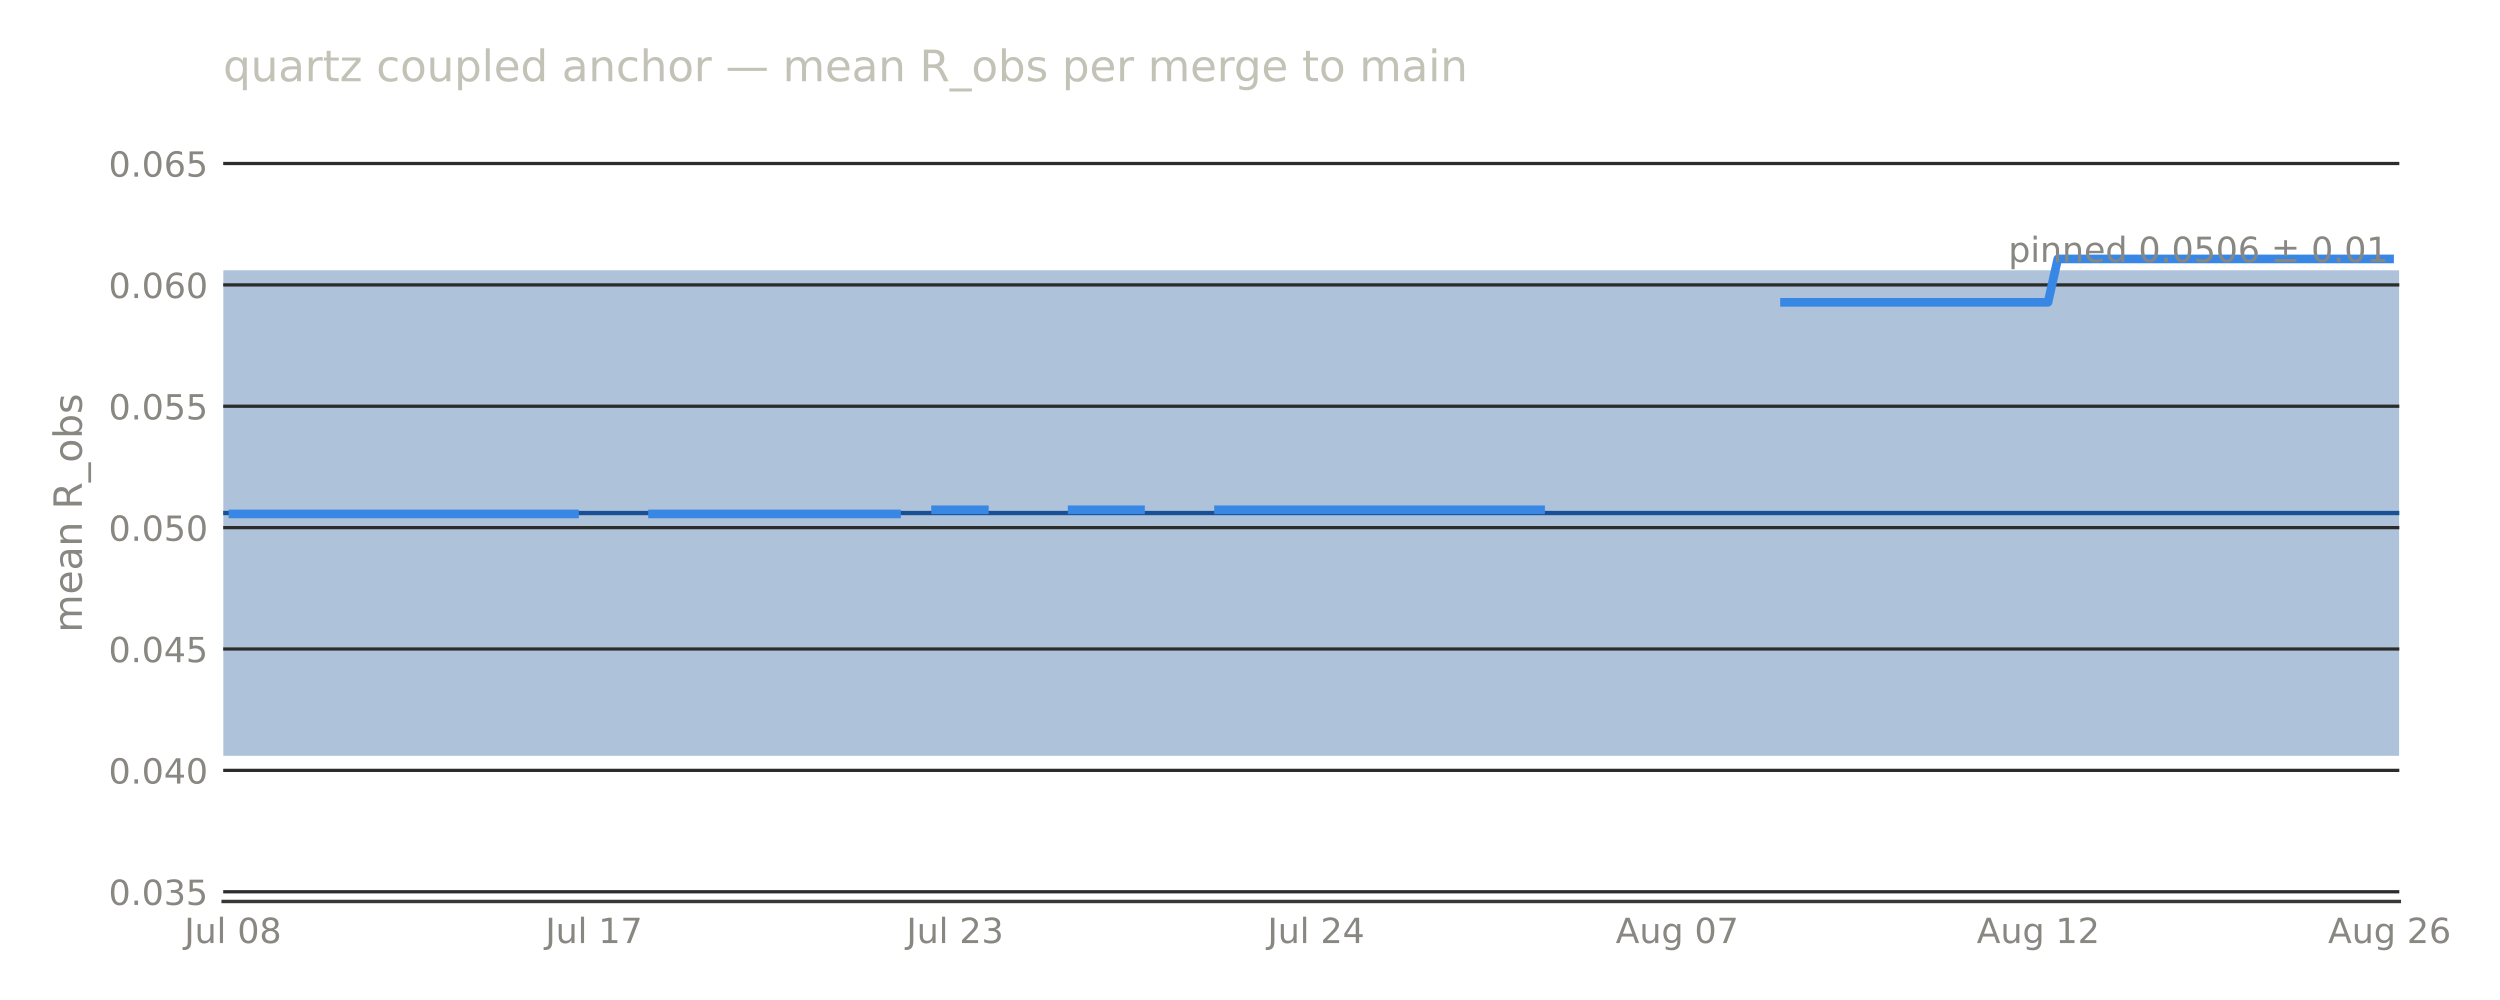
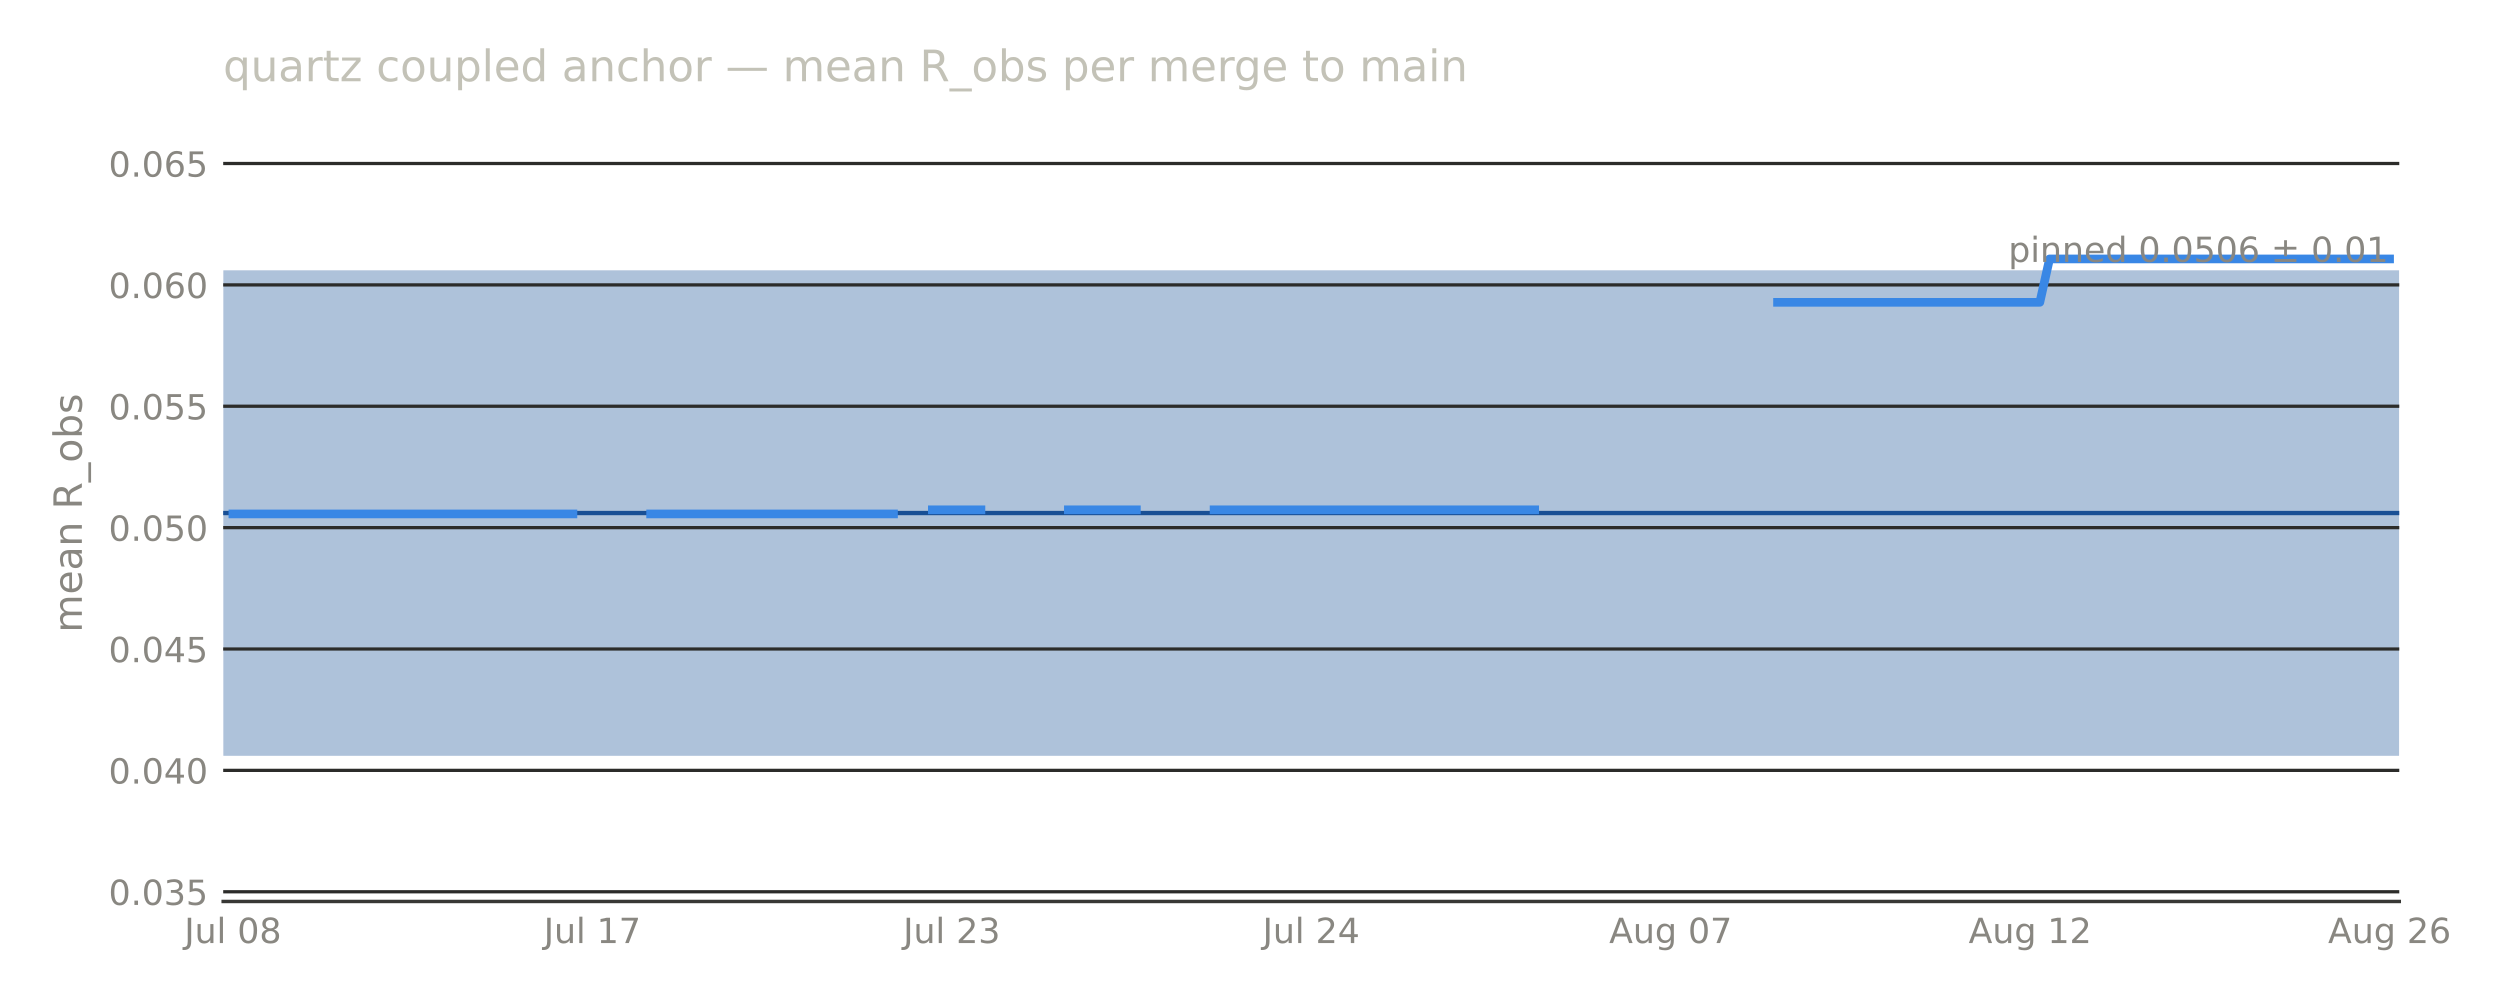
<svg xmlns="http://www.w3.org/2000/svg" width="576pt" height="230.4pt" viewBox="0 0 576 230.4" version="1.1">
  <defs>
    <style type="text/css">*{stroke-linejoin: round; stroke-linecap: butt}</style>
  </defs>
  <g id="figure_1">
    <g id="patch_1">
      <path d="M 0 230.4  L 576 230.4  L 576 0  L 0 0  L 0 230.4  z " style="fill: none; opacity: 0" />
    </g>
    <g id="axes_1">
      <g id="patch_2">
-         <path d="M 51.422 207.698  L 552.802 207.698  L 552.802 28.72  L 51.422 28.72  L 51.422 207.698  z " style="fill: none" />
+         <path d="M 51.422 207.698  L 552.793 207.698  L 552.793 28.72  L 51.422 28.72  L 51.422 207.698  z " style="fill: none" />
      </g>
      <g id="patch_3">
-         <path d="M 51.422 174.14  L 552.802 174.14  L 552.802 62.278  L 51.422 62.278  z " clip-path="url(#p51f61aba7d)" style="fill: #184f95; opacity: 0.35" />
+         <path d="M 51.422 174.14  L 552.793 174.14  L 552.793 62.278  L 51.422 62.278  z " clip-path="url(#pc7c9537227)" style="fill: #184f95; opacity: 0.35" />
      </g>
      <g id="matplotlib.axis_1">
        <g id="xtick_1">
          <g id="line2d_1" />
          <g id="text_1">
-             <text style="font-size: 8px; font-family: 'DejaVu Sans', 'Bitstream Vera Sans', 'Computer Modern Sans Serif', 'Lucida Grande', 'Verdana', 'Geneva', 'Lucid', 'Arial', 'Helvetica', 'Avant Garde', sans-serif; text-anchor: middle; fill: #898781" x="53.67" y="217.277" transform="rotate(-0 53.67045 217.2769)">Jul 08</text>
+             <text style="font-size: 8px; font-family: 'DejaVu Sans', 'Bitstream Vera Sans', 'Computer Modern Sans Serif', 'Lucida Grande', 'Verdana', 'Geneva', 'Lucid', 'Arial', 'Helvetica', 'Avant Garde', sans-serif; text-anchor: middle; fill: #898781" x="53.66" y="217.277" transform="rotate(-0 53.66037 217.2769)">Jul 08</text>
          </g>
        </g>
        <g id="xtick_2">
          <g id="line2d_2" />
          <g id="text_2">
-             <text style="font-size: 8px; font-family: 'DejaVu Sans', 'Bitstream Vera Sans', 'Computer Modern Sans Serif', 'Lucida Grande', 'Verdana', 'Geneva', 'Lucid', 'Arial', 'Helvetica', 'Avant Garde', sans-serif; text-anchor: middle; fill: #898781" x="136.859" y="217.277" transform="rotate(-0 136.859 217.2769)">Jul 17</text>
+             <text style="font-size: 8px; font-family: 'DejaVu Sans', 'Bitstream Vera Sans', 'Computer Modern Sans Serif', 'Lucida Grande', 'Verdana', 'Geneva', 'Lucid', 'Arial', 'Helvetica', 'Avant Garde', sans-serif; text-anchor: middle; fill: #898781" x="136.476" y="217.277" transform="rotate(-0 136.4761 217.2769)">Jul 17</text>
          </g>
        </g>
        <g id="xtick_3">
          <g id="line2d_3" />
          <g id="text_3">
-             <text style="font-size: 8px; font-family: 'DejaVu Sans', 'Bitstream Vera Sans', 'Computer Modern Sans Serif', 'Lucida Grande', 'Verdana', 'Geneva', 'Lucid', 'Arial', 'Helvetica', 'Avant Garde', sans-serif; text-anchor: middle; fill: #898781" x="220.048" y="217.277" transform="rotate(-0 220.0476 217.2769)">Jul 23</text>
+             <text style="font-size: 8px; font-family: 'DejaVu Sans', 'Bitstream Vera Sans', 'Computer Modern Sans Serif', 'Lucida Grande', 'Verdana', 'Geneva', 'Lucid', 'Arial', 'Helvetica', 'Avant Garde', sans-serif; text-anchor: middle; fill: #898781" x="219.292" y="217.277" transform="rotate(-0 219.2918 217.2769)">Jul 23</text>
          </g>
        </g>
        <g id="xtick_4">
          <g id="line2d_4" />
          <g id="text_4">
-             <text style="font-size: 8px; font-family: 'DejaVu Sans', 'Bitstream Vera Sans', 'Computer Modern Sans Serif', 'Lucida Grande', 'Verdana', 'Geneva', 'Lucid', 'Arial', 'Helvetica', 'Avant Garde', sans-serif; text-anchor: middle; fill: #898781" x="303.236" y="217.277" transform="rotate(-0 303.2361 217.2769)">Jul 24</text>
+             <text style="font-size: 8px; font-family: 'DejaVu Sans', 'Bitstream Vera Sans', 'Computer Modern Sans Serif', 'Lucida Grande', 'Verdana', 'Geneva', 'Lucid', 'Arial', 'Helvetica', 'Avant Garde', sans-serif; text-anchor: middle; fill: #898781" x="302.107" y="217.277" transform="rotate(-0 302.1075 217.2769)">Jul 24</text>
          </g>
        </g>
        <g id="xtick_5">
          <g id="line2d_5" />
          <g id="text_5">
-             <text style="font-size: 8px; font-family: 'DejaVu Sans', 'Bitstream Vera Sans', 'Computer Modern Sans Serif', 'Lucida Grande', 'Verdana', 'Geneva', 'Lucid', 'Arial', 'Helvetica', 'Avant Garde', sans-serif; text-anchor: middle; fill: #898781" x="386.425" y="217.276" transform="rotate(-0 386.4247 217.2763)">Aug 07</text>
+             <text style="font-size: 8px; font-family: 'DejaVu Sans', 'Bitstream Vera Sans', 'Computer Modern Sans Serif', 'Lucida Grande', 'Verdana', 'Geneva', 'Lucid', 'Arial', 'Helvetica', 'Avant Garde', sans-serif; text-anchor: middle; fill: #898781" x="384.923" y="217.276" transform="rotate(-0 384.9232 217.2763)">Aug 07</text>
          </g>
        </g>
        <g id="xtick_6">
          <g id="line2d_6" />
          <g id="text_6">
-             <text style="font-size: 8px; font-family: 'DejaVu Sans', 'Bitstream Vera Sans', 'Computer Modern Sans Serif', 'Lucida Grande', 'Verdana', 'Geneva', 'Lucid', 'Arial', 'Helvetica', 'Avant Garde', sans-serif; text-anchor: middle; fill: #898781" x="469.613" y="217.276" transform="rotate(-0 469.6132 217.2763)">Aug 12</text>
+             <text style="font-size: 8px; font-family: 'DejaVu Sans', 'Bitstream Vera Sans', 'Computer Modern Sans Serif', 'Lucida Grande', 'Verdana', 'Geneva', 'Lucid', 'Arial', 'Helvetica', 'Avant Garde', sans-serif; text-anchor: middle; fill: #898781" x="467.739" y="217.276" transform="rotate(-0 467.7389 217.2763)">Aug 12</text>
          </g>
        </g>
        <g id="xtick_7">
          <g id="line2d_7" />
          <g id="text_7">
-             <text style="font-size: 8px; font-family: 'DejaVu Sans', 'Bitstream Vera Sans', 'Computer Modern Sans Serif', 'Lucida Grande', 'Verdana', 'Geneva', 'Lucid', 'Arial', 'Helvetica', 'Avant Garde', sans-serif; text-anchor: middle; fill: #898781" x="550.553" y="217.276" transform="rotate(-0 550.5535 217.2763)">Aug 26</text>
+             <text style="font-size: 8px; font-family: 'DejaVu Sans', 'Bitstream Vera Sans', 'Computer Modern Sans Serif', 'Lucida Grande', 'Verdana', 'Geneva', 'Lucid', 'Arial', 'Helvetica', 'Avant Garde', sans-serif; text-anchor: middle; fill: #898781" x="550.555" y="217.276" transform="rotate(-0 550.5546 217.2763)">Aug 26</text>
          </g>
        </g>
      </g>
      <g id="matplotlib.axis_2">
        <g id="ytick_1">
          <g id="line2d_8">
-             <path d="M 51.422 205.461  L 552.802 205.461  " clip-path="url(#p51f61aba7d)" style="fill: none; stroke: #2c2c2a; stroke-width: 0.75; stroke-linecap: square" />
+             <path d="M 51.422 205.461  L 552.793 205.461  " clip-path="url(#pc7c9537227)" style="fill: none; stroke: #2c2c2a; stroke-width: 0.75; stroke-linecap: square" />
          </g>
          <g id="line2d_9" />
          <g id="text_8">
            <text style="font-size: 8px; font-family: 'DejaVu Sans', 'Bitstream Vera Sans', 'Computer Modern Sans Serif', 'Lucida Grande', 'Verdana', 'Geneva', 'Lucid', 'Arial', 'Helvetica', 'Avant Garde', sans-serif; text-anchor: end; fill: #898781" x="47.922" y="208.5" transform="rotate(-0 47.92211 208.5)">0.035</text>
          </g>
        </g>
        <g id="ytick_2">
          <g id="line2d_10">
-             <path d="M 51.422 177.496  L 552.802 177.496  " clip-path="url(#p51f61aba7d)" style="fill: none; stroke: #2c2c2a; stroke-width: 0.75; stroke-linecap: square" />
+             <path d="M 51.422 177.496  L 552.793 177.496  " clip-path="url(#pc7c9537227)" style="fill: none; stroke: #2c2c2a; stroke-width: 0.75; stroke-linecap: square" />
          </g>
          <g id="line2d_11" />
          <g id="text_9">
            <text style="font-size: 8px; font-family: 'DejaVu Sans', 'Bitstream Vera Sans', 'Computer Modern Sans Serif', 'Lucida Grande', 'Verdana', 'Geneva', 'Lucid', 'Arial', 'Helvetica', 'Avant Garde', sans-serif; text-anchor: end; fill: #898781" x="47.922" y="180.535" transform="rotate(-0 47.92211 180.5346)">0.040</text>
          </g>
        </g>
        <g id="ytick_3">
          <g id="line2d_12">
-             <path d="M 51.422 149.53  L 552.802 149.53  " clip-path="url(#p51f61aba7d)" style="fill: none; stroke: #2c2c2a; stroke-width: 0.75; stroke-linecap: square" />
+             <path d="M 51.422 149.53  L 552.793 149.53  " clip-path="url(#pc7c9537227)" style="fill: none; stroke: #2c2c2a; stroke-width: 0.75; stroke-linecap: square" />
          </g>
          <g id="line2d_13" />
          <g id="text_10">
            <text style="font-size: 8px; font-family: 'DejaVu Sans', 'Bitstream Vera Sans', 'Computer Modern Sans Serif', 'Lucida Grande', 'Verdana', 'Geneva', 'Lucid', 'Arial', 'Helvetica', 'Avant Garde', sans-serif; text-anchor: end; fill: #898781" x="47.922" y="152.569" transform="rotate(-0 47.92211 152.5693)">0.045</text>
          </g>
        </g>
        <g id="ytick_4">
          <g id="line2d_14">
-             <path d="M 51.422 121.565  L 552.802 121.565  " clip-path="url(#p51f61aba7d)" style="fill: none; stroke: #2c2c2a; stroke-width: 0.75; stroke-linecap: square" />
+             <path d="M 51.422 121.565  L 552.793 121.565  " clip-path="url(#pc7c9537227)" style="fill: none; stroke: #2c2c2a; stroke-width: 0.75; stroke-linecap: square" />
          </g>
          <g id="line2d_15" />
          <g id="text_11">
            <text style="font-size: 8px; font-family: 'DejaVu Sans', 'Bitstream Vera Sans', 'Computer Modern Sans Serif', 'Lucida Grande', 'Verdana', 'Geneva', 'Lucid', 'Arial', 'Helvetica', 'Avant Garde', sans-serif; text-anchor: end; fill: #898781" x="47.922" y="124.604" transform="rotate(-0 47.92211 124.604)">0.050</text>
          </g>
        </g>
        <g id="ytick_5">
          <g id="line2d_16">
-             <path d="M 51.422 93.6  L 552.802 93.6  " clip-path="url(#p51f61aba7d)" style="fill: none; stroke: #2c2c2a; stroke-width: 0.75; stroke-linecap: square" />
+             <path d="M 51.422 93.6  L 552.793 93.6  " clip-path="url(#pc7c9537227)" style="fill: none; stroke: #2c2c2a; stroke-width: 0.75; stroke-linecap: square" />
          </g>
          <g id="line2d_17" />
          <g id="text_12">
            <text style="font-size: 8px; font-family: 'DejaVu Sans', 'Bitstream Vera Sans', 'Computer Modern Sans Serif', 'Lucida Grande', 'Verdana', 'Geneva', 'Lucid', 'Arial', 'Helvetica', 'Avant Garde', sans-serif; text-anchor: end; fill: #898781" x="47.922" y="96.639" transform="rotate(-0 47.92211 96.63863)">0.055</text>
          </g>
        </g>
        <g id="ytick_6">
          <g id="line2d_18">
-             <path d="M 51.422 65.634  L 552.802 65.634  " clip-path="url(#p51f61aba7d)" style="fill: none; stroke: #2c2c2a; stroke-width: 0.75; stroke-linecap: square" />
+             <path d="M 51.422 65.634  L 552.793 65.634  " clip-path="url(#pc7c9537227)" style="fill: none; stroke: #2c2c2a; stroke-width: 0.75; stroke-linecap: square" />
          </g>
          <g id="line2d_19" />
          <g id="text_13">
            <text style="font-size: 8px; font-family: 'DejaVu Sans', 'Bitstream Vera Sans', 'Computer Modern Sans Serif', 'Lucida Grande', 'Verdana', 'Geneva', 'Lucid', 'Arial', 'Helvetica', 'Avant Garde', sans-serif; text-anchor: end; fill: #898781" x="47.922" y="68.673" transform="rotate(-0 47.92211 68.6733)">0.060</text>
          </g>
        </g>
        <g id="ytick_7">
          <g id="line2d_20">
-             <path d="M 51.422 37.669  L 552.802 37.669  " clip-path="url(#p51f61aba7d)" style="fill: none; stroke: #2c2c2a; stroke-width: 0.75; stroke-linecap: square" />
+             <path d="M 51.422 37.669  L 552.793 37.669  " clip-path="url(#pc7c9537227)" style="fill: none; stroke: #2c2c2a; stroke-width: 0.75; stroke-linecap: square" />
          </g>
          <g id="line2d_21" />
          <g id="text_14">
            <text style="font-size: 8px; font-family: 'DejaVu Sans', 'Bitstream Vera Sans', 'Computer Modern Sans Serif', 'Lucida Grande', 'Verdana', 'Geneva', 'Lucid', 'Arial', 'Helvetica', 'Avant Garde', sans-serif; text-anchor: end; fill: #898781" x="47.922" y="40.708" transform="rotate(-0 47.92211 40.70797)">0.065</text>
          </g>
        </g>
        <g id="text_15">
          <text style="font-size: 9px; font-family: 'DejaVu Sans', 'Bitstream Vera Sans', 'Computer Modern Sans Serif', 'Lucida Grande', 'Verdana', 'Geneva', 'Lucid', 'Arial', 'Helvetica', 'Avant Garde', sans-serif; text-anchor: middle; fill: #898781" x="18.858" y="118.209" transform="rotate(-90 18.8575 118.2091)">mean R_obs</text>
        </g>
      </g>
      <g id="line2d_22">
-         <path d="M 51.422 118.209  L 552.802 118.209  " clip-path="url(#p51f61aba7d)" style="fill: none; stroke: #184f95; stroke-linecap: square" />
+         <path d="M 51.422 118.209  L 552.793 118.209  " clip-path="url(#pc7c9537227)" style="fill: none; stroke: #184f95; stroke-linecap: square" />
      </g>
      <g id="patch_4">
-         <path d="M 51.422 207.698  L 552.802 207.698  " style="fill: none; stroke: #383835; stroke-width: 0.8; stroke-linejoin: miter; stroke-linecap: square" />
+         <path d="M 51.422 207.698  L 552.793 207.698  " style="fill: none; stroke: #383835; stroke-width: 0.8; stroke-linejoin: miter; stroke-linecap: square" />
      </g>
      <g id="line2d_23">
-         <path d="M 53.67 118.409  L 132.362 118.409  M 150.349 118.409  L 206.558 118.409  M 215.551 117.455  L 226.793 117.455  M 247.028 117.455  L 262.766 117.455  M 280.753 117.455  L 354.948 117.455  M 411.156 69.652  L 471.862 69.652  L 474.11 59.661  L 550.553 59.661  L 550.553 59.661  " clip-path="url(#p51f61aba7d)" style="fill: none; stroke: #3987e5; stroke-width: 2; stroke-linecap: square" />
+         <path d="M 53.66 118.409  L 132 118.409  M 149.906 118.409  L 205.862 118.409  M 214.815 117.455  L 226.007 117.455  M 246.151 117.455  L 261.819 117.455  M 279.725 117.455  L 353.588 117.455  M 409.544 69.652  L 469.977 69.652  L 472.215 59.661  L 550.555 59.661  L 550.555 59.661  " clip-path="url(#pc7c9537227)" style="fill: none; stroke: #3987e5; stroke-width: 2; stroke-linecap: square" />
      </g>
      <g id="text_16">
-         <text style="font-size: 8px; font-family: 'DejaVu Sans', 'Bitstream Vera Sans', 'Computer Modern Sans Serif', 'Lucida Grande', 'Verdana', 'Geneva', 'Lucid', 'Arial', 'Helvetica', 'Avant Garde', sans-serif; text-anchor: end; fill: #898781" x="550.295" y="60.357" transform="rotate(-0 550.2949 60.35652)">pinned 0.0506 ± 0.01</text>
+         <text style="font-size: 8px; font-family: 'DejaVu Sans', 'Bitstream Vera Sans', 'Computer Modern Sans Serif', 'Lucida Grande', 'Verdana', 'Geneva', 'Lucid', 'Arial', 'Helvetica', 'Avant Garde', sans-serif; text-anchor: end; fill: #898781" x="550.286" y="60.357" transform="rotate(-0 550.286 60.35652)">pinned 0.0506 ± 0.01</text>
      </g>
      <g id="text_17">
        <text style="font-size: 10px; font-family: 'DejaVu Sans', 'Bitstream Vera Sans', 'Computer Modern Sans Serif', 'Lucida Grande', 'Verdana', 'Geneva', 'Lucid', 'Arial', 'Helvetica', 'Avant Garde', sans-serif; text-anchor: start; fill: #c3c2b7" x="51.422" y="18.72" transform="rotate(-0 51.42211 18.72)">quartz coupled anchor — mean R_obs per merge to main</text>
      </g>
    </g>
  </g>
  <defs>
-     <clipPath id="p51f61aba7d">
-       <rect x="51.422" y="28.72" width="501.38" height="178.978" />
+     <clipPath id="pc7c9537227">
+       <rect x="51.422" y="28.72" width="501.371" height="178.978" />
    </clipPath>
  </defs>
</svg>
